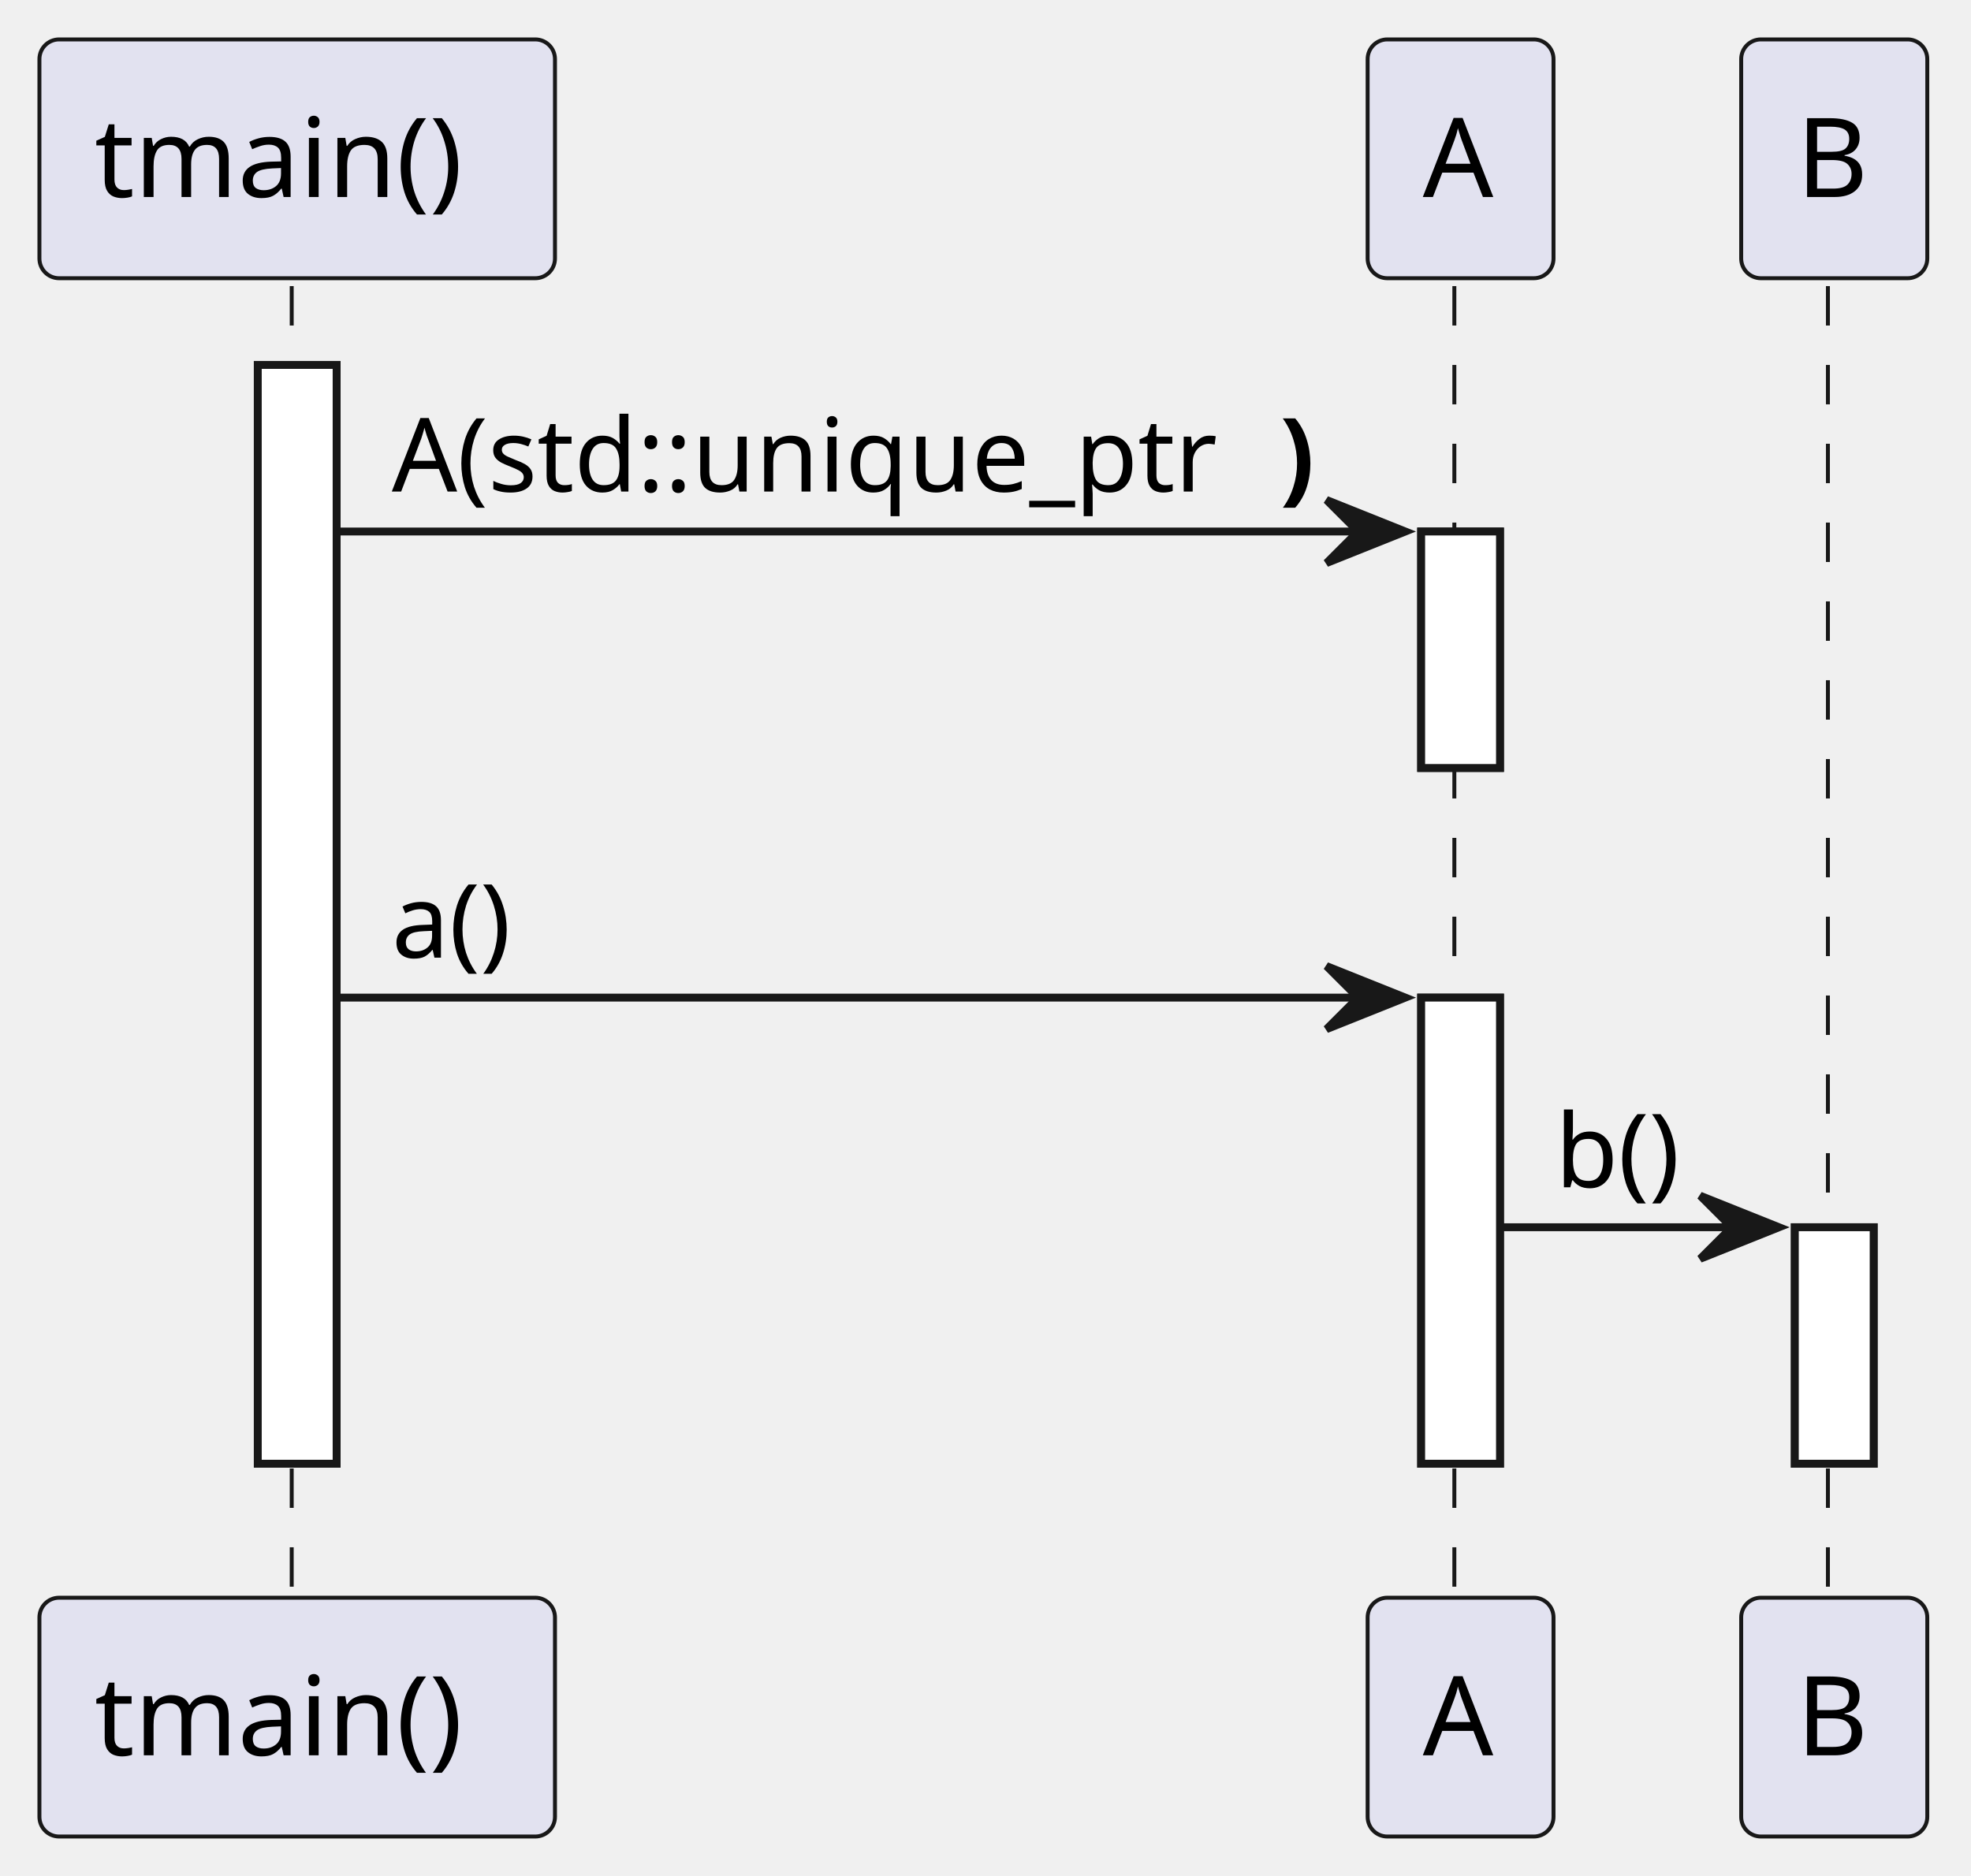
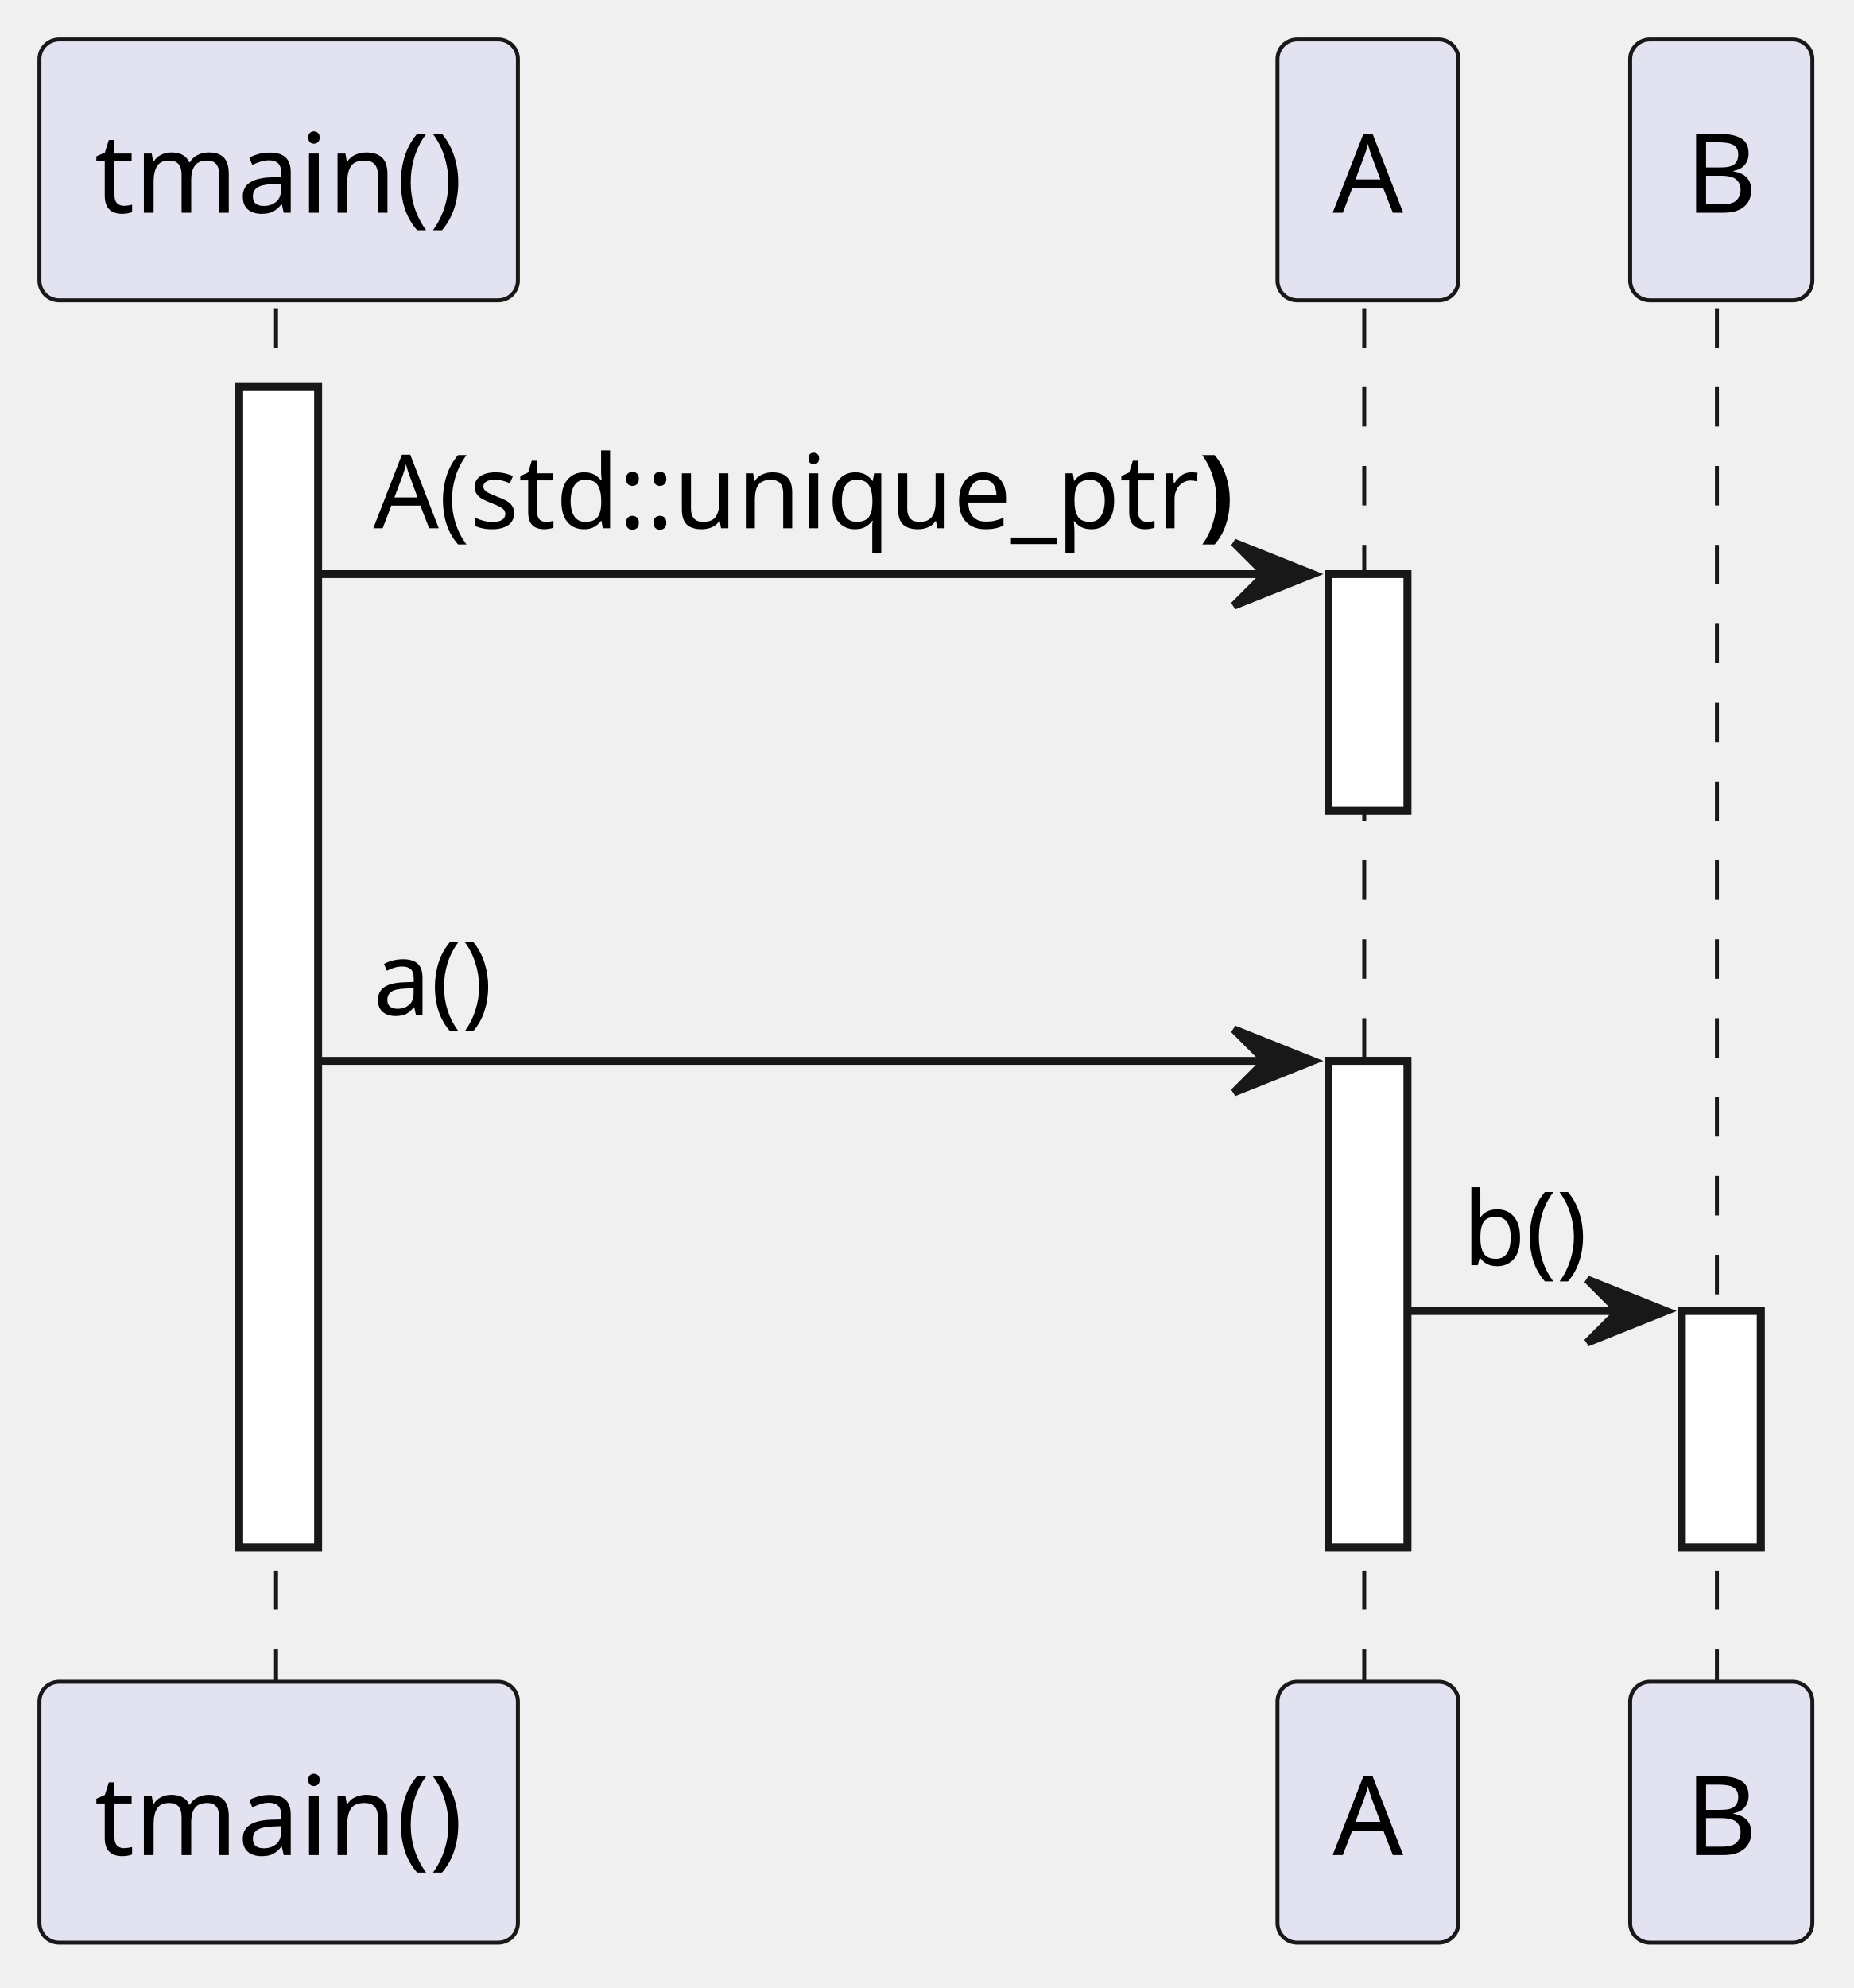
- <svg xmlns="http://www.w3.org/2000/svg" xmlns:xlink="http://www.w3.org/1999/xlink" contentStyleType="text/css" height="238px" preserveAspectRatio="none" style="width:250px;height:238px;background:#FFFFFF;" version="1.1" viewBox="0 0 250 238" width="250px" zoomAndPan="magnify">
+ <svg xmlns="http://www.w3.org/2000/svg" xmlns:xlink="http://www.w3.org/1999/xlink" contentStyleType="text/css" height="252px" preserveAspectRatio="none" style="width:235px;height:252px;background:#FFFFFF;" version="1.1" viewBox="0 0 235 252" width="235px" zoomAndPan="magnify">
  <defs>
    <style type="text/css">a:hover { text-decoration: underline; }</style>
  </defs>
  <g>
-     <rect fill="#FFFFFF" height="139.398" style="stroke:#181818;stroke-width:1.0;" width="10" x="32.696" y="46.297" />
-     <rect fill="#FFFFFF" height="30" style="stroke:#181818;stroke-width:1.0;" width="10" x="180.258" y="67.43" />
-     <rect fill="#FFFFFF" height="59.133" style="stroke:#181818;stroke-width:1.0;" width="10" x="180.258" y="126.562" />
-     <rect fill="#FFFFFF" height="30" style="stroke:#181818;stroke-width:1.0;" width="10" x="227.653" y="155.695" />
-     <line style="stroke:#181818;stroke-width:0.5;stroke-dasharray:5.0,5.0;" x1="37" x2="37" y1="36.297" y2="203.695" />
-     <line style="stroke:#181818;stroke-width:0.5;stroke-dasharray:5.0,5.0;" x1="184.469" x2="184.469" y1="36.297" y2="203.695" />
-     <line style="stroke:#181818;stroke-width:0.5;stroke-dasharray:5.0,5.0;" x1="231.851" x2="231.851" y1="36.297" y2="203.695" />
-     <a href="https://github.com/bkryza/clang-uml/blob/b08a00225bf1def25dad870fb749bd314b815e1c/tests/t20022/t20022.cc#L28" target="_top" title="tmain" xlink:actuate="onRequest" xlink:href="https://github.com/bkryza/clang-uml/blob/b08a00225bf1def25dad870fb749bd314b815e1c/tests/t20022/t20022.cc#L28" xlink:show="new" xlink:title="tmain" xlink:type="simple">
-       <rect fill="#E2E2F0" height="30.297" rx="2.5" ry="2.5" style="stroke:#181818;stroke-width:0.5;" width="65.393" x="5" y="5" />
-       <text fill="#000000" font-family="sans-serif" font-size="14" lengthAdjust="spacing" textLength="51.393" x="12" y="24.995">tmain()</text>
-       <rect fill="#E2E2F0" height="30.297" rx="2.5" ry="2.5" style="stroke:#181818;stroke-width:0.5;" width="65.393" x="5" y="202.695" />
-       <text fill="#000000" font-family="sans-serif" font-size="14" lengthAdjust="spacing" textLength="51.393" x="12" y="222.69">tmain()</text>
+     <rect fill="#FFFFFF" height="147.118" style="stroke:#181818;stroke-width:1.0;" width="10" x="30.331" y="49.068" />
+     <rect fill="#FFFFFF" height="30" style="stroke:#181818;stroke-width:1.0;" width="10" x="168.44" y="72.774" />
+     <rect fill="#FFFFFF" height="61.706" style="stroke:#181818;stroke-width:1.0;" width="10" x="168.44" y="134.48" />
+     <rect fill="#FFFFFF" height="30" style="stroke:#181818;stroke-width:1.0;" width="10" x="213.235" y="166.186" />
+     <line style="stroke:#181818;stroke-width:0.5;stroke-dasharray:5.0,5.0;" x1="35" x2="35" y1="39.068" y2="214.186" />
+     <line style="stroke:#181818;stroke-width:0.5;stroke-dasharray:5.0,5.0;" x1="172.967" x2="172.967" y1="39.068" y2="214.186" />
+     <line style="stroke:#181818;stroke-width:0.5;stroke-dasharray:5.0,5.0;" x1="217.685" x2="217.685" y1="39.068" y2="214.186" />
+     <a href="https://github.com/bkryza/clang-uml/blob/e5823c04ed4598572e04f7842350715f84690f3c/tests/t20022/t20022.cc#L28" target="_top" title="tmain" xlink:actuate="onRequest" xlink:href="https://github.com/bkryza/clang-uml/blob/e5823c04ed4598572e04f7842350715f84690f3c/tests/t20022/t20022.cc#L28" xlink:show="new" xlink:title="tmain" xlink:type="simple">
+       <rect fill="#E2E2F0" height="33.068" rx="2.5" ry="2.5" style="stroke:#181818;stroke-width:0.5;" width="60.662" x="5" y="5" />
+       <text fill="#000000" font-family="sans-serif" font-size="14" lengthAdjust="spacing" textLength="46.662" x="12" y="26.966">tmain()</text>
+       <rect fill="#E2E2F0" height="33.068" rx="2.5" ry="2.5" style="stroke:#181818;stroke-width:0.5;" width="60.662" x="5" y="213.186" />
+       <text fill="#000000" font-family="sans-serif" font-size="14" lengthAdjust="spacing" textLength="46.662" x="12" y="235.152">tmain()</text>
    </a>
-     <a href="https://github.com/bkryza/clang-uml/blob/b08a00225bf1def25dad870fb749bd314b815e1c/tests/t20022/t20022.cc#L7" target="_top" title="A" xlink:actuate="onRequest" xlink:href="https://github.com/bkryza/clang-uml/blob/b08a00225bf1def25dad870fb749bd314b815e1c/tests/t20022/t20022.cc#L7" xlink:show="new" xlink:title="A" xlink:type="simple">
-       <rect fill="#E2E2F0" height="30.297" rx="2.5" ry="2.5" style="stroke:#181818;stroke-width:0.5;" width="23.577" x="173.469" y="5" />
-       <text fill="#000000" font-family="sans-serif" font-size="14" lengthAdjust="spacing" textLength="9.577" x="180.469" y="24.995">A</text>
-       <rect fill="#E2E2F0" height="30.297" rx="2.5" ry="2.5" style="stroke:#181818;stroke-width:0.5;" width="23.577" x="173.469" y="202.695" />
-       <text fill="#000000" font-family="sans-serif" font-size="14" lengthAdjust="spacing" textLength="9.577" x="180.469" y="222.69">A</text>
+     <a href="https://github.com/bkryza/clang-uml/blob/e5823c04ed4598572e04f7842350715f84690f3c/tests/t20022/t20022.cc#L7" target="_top" title="A" xlink:actuate="onRequest" xlink:href="https://github.com/bkryza/clang-uml/blob/e5823c04ed4598572e04f7842350715f84690f3c/tests/t20022/t20022.cc#L7" xlink:show="new" xlink:title="A" xlink:type="simple">
+       <rect fill="#E2E2F0" height="33.068" rx="2.5" ry="2.5" style="stroke:#181818;stroke-width:0.5;" width="22.946" x="161.967" y="5" />
+       <text fill="#000000" font-family="sans-serif" font-size="14" lengthAdjust="spacing" textLength="8.946" x="168.967" y="26.966">A</text>
+       <rect fill="#E2E2F0" height="33.068" rx="2.5" ry="2.5" style="stroke:#181818;stroke-width:0.5;" width="22.946" x="161.967" y="213.186" />
+       <text fill="#000000" font-family="sans-serif" font-size="14" lengthAdjust="spacing" textLength="8.946" x="168.967" y="235.152">A</text>
    </a>
-     <a href="https://github.com/bkryza/clang-uml/blob/b08a00225bf1def25dad870fb749bd314b815e1c/tests/t20022/t20022.cc#L16" target="_top" title="B" xlink:actuate="onRequest" xlink:href="https://github.com/bkryza/clang-uml/blob/b08a00225bf1def25dad870fb749bd314b815e1c/tests/t20022/t20022.cc#L16" xlink:show="new" xlink:title="B" xlink:type="simple">
-       <rect fill="#E2E2F0" height="30.297" rx="2.5" ry="2.5" style="stroke:#181818;stroke-width:0.5;" width="23.605" x="220.851" y="5" />
-       <text fill="#000000" font-family="sans-serif" font-size="14" lengthAdjust="spacing" textLength="9.604" x="227.851" y="24.995">B</text>
-       <rect fill="#E2E2F0" height="30.297" rx="2.5" ry="2.5" style="stroke:#181818;stroke-width:0.5;" width="23.605" x="220.851" y="202.695" />
-       <text fill="#000000" font-family="sans-serif" font-size="14" lengthAdjust="spacing" textLength="9.604" x="227.851" y="222.69">B</text>
+     <a href="https://github.com/bkryza/clang-uml/blob/e5823c04ed4598572e04f7842350715f84690f3c/tests/t20022/t20022.cc#L16" target="_top" title="B" xlink:actuate="onRequest" xlink:href="https://github.com/bkryza/clang-uml/blob/e5823c04ed4598572e04f7842350715f84690f3c/tests/t20022/t20022.cc#L16" xlink:show="new" xlink:title="B" xlink:type="simple">
+       <rect fill="#E2E2F0" height="33.068" rx="2.5" ry="2.5" style="stroke:#181818;stroke-width:0.5;" width="23.1" x="206.685" y="5" />
+       <text fill="#000000" font-family="sans-serif" font-size="14" lengthAdjust="spacing" textLength="9.1" x="213.685" y="26.966">B</text>
+       <rect fill="#E2E2F0" height="33.068" rx="2.5" ry="2.5" style="stroke:#181818;stroke-width:0.5;" width="23.1" x="206.685" y="213.186" />
+       <text fill="#000000" font-family="sans-serif" font-size="14" lengthAdjust="spacing" textLength="9.1" x="213.685" y="235.152">B</text>
    </a>
-     <rect fill="#FFFFFF" height="139.398" style="stroke:#181818;stroke-width:1.0;" width="10" x="32.696" y="46.297" />
-     <rect fill="#FFFFFF" height="30" style="stroke:#181818;stroke-width:1.0;" width="10" x="180.258" y="67.43" />
-     <rect fill="#FFFFFF" height="59.133" style="stroke:#181818;stroke-width:1.0;" width="10" x="180.258" y="126.562" />
-     <rect fill="#FFFFFF" height="30" style="stroke:#181818;stroke-width:1.0;" width="10" x="227.653" y="155.695" />
-     <a href="https://github.com/bkryza/clang-uml/blob/b08a00225bf1def25dad870fb749bd314b815e1c/tests/t20022/t20022.cc#L30" target="_top" title="" xlink:actuate="onRequest" xlink:href="https://github.com/bkryza/clang-uml/blob/b08a00225bf1def25dad870fb749bd314b815e1c/tests/t20022/t20022.cc#L30" xlink:show="new" xlink:title="" xlink:type="simple">
-       <polygon fill="#181818" points="168.258,63.43,178.258,67.43,168.258,71.43,172.258,67.43" style="stroke:#181818;stroke-width:1.0;" />
-       <line style="stroke:#181818;stroke-width:1.0;" x1="42.696" x2="174.258" y1="67.43" y2="67.43" />
-       <text fill="#000000" font-family="sans-serif" font-size="13" lengthAdjust="spacing" textLength="112.62" x="49.696" y="62.364">A(std::unique_ptr</text>
-       <text fill="#000000" font-family="sans-serif" font-size="13" font-weight="bold" lengthAdjust="spacing" textLength="5.941" x="162.316" y="62.364">)</text>
+     <rect fill="#FFFFFF" height="147.118" style="stroke:#181818;stroke-width:1.0;" width="10" x="30.331" y="49.068" />
+     <rect fill="#FFFFFF" height="30" style="stroke:#181818;stroke-width:1.0;" width="10" x="168.44" y="72.774" />
+     <rect fill="#FFFFFF" height="61.706" style="stroke:#181818;stroke-width:1.0;" width="10" x="168.44" y="134.48" />
+     <rect fill="#FFFFFF" height="30" style="stroke:#181818;stroke-width:1.0;" width="10" x="213.235" y="166.186" />
+     <a href="https://github.com/bkryza/clang-uml/blob/e5823c04ed4598572e04f7842350715f84690f3c/tests/t20022/t20022.cc#L30" target="_top" title="" xlink:actuate="onRequest" xlink:href="https://github.com/bkryza/clang-uml/blob/e5823c04ed4598572e04f7842350715f84690f3c/tests/t20022/t20022.cc#L30" xlink:show="new" xlink:title="" xlink:type="simple">
+       <polygon fill="#181818" points="156.44,68.774,166.44,72.774,156.44,76.774,160.44,72.774" style="stroke:#181818;stroke-width:1.0;" />
+       <line style="stroke:#181818;stroke-width:1.0;" x1="40.331" x2="162.44" y1="72.774" y2="72.774" />
+       <text fill="#000000" font-family="sans-serif" font-size="13" lengthAdjust="spacing" textLength="104.702" x="47.331" y="66.965">A(std::unique_ptr</text>
+       <text fill="#000000" font-family="sans-serif" font-size="13" font-weight="bold" lengthAdjust="spacing" textLength="4.407" x="152.033" y="66.965">)</text>
    </a>
-     <a href="https://github.com/bkryza/clang-uml/blob/b08a00225bf1def25dad870fb749bd314b815e1c/tests/t20022/t20022.cc#L32" target="_top" title="" xlink:actuate="onRequest" xlink:href="https://github.com/bkryza/clang-uml/blob/b08a00225bf1def25dad870fb749bd314b815e1c/tests/t20022/t20022.cc#L32" xlink:show="new" xlink:title="" xlink:type="simple">
-       <polygon fill="#181818" points="168.258,122.562,178.258,126.562,168.258,130.562,172.258,126.562" style="stroke:#181818;stroke-width:1.0;" />
-       <line style="stroke:#181818;stroke-width:1.0;" x1="42.696" x2="174.258" y1="126.562" y2="126.562" />
-       <text fill="#000000" font-family="sans-serif" font-size="13" lengthAdjust="spacing" textLength="18.11" x="49.696" y="121.497">a()</text>
+     <a href="https://github.com/bkryza/clang-uml/blob/e5823c04ed4598572e04f7842350715f84690f3c/tests/t20022/t20022.cc#L32" target="_top" title="" xlink:actuate="onRequest" xlink:href="https://github.com/bkryza/clang-uml/blob/e5823c04ed4598572e04f7842350715f84690f3c/tests/t20022/t20022.cc#L32" xlink:show="new" xlink:title="" xlink:type="simple">
+       <polygon fill="#181818" points="156.44,130.48,166.44,134.48,156.44,138.48,160.44,134.48" style="stroke:#181818;stroke-width:1.0;" />
+       <line style="stroke:#181818;stroke-width:1.0;" x1="40.331" x2="162.44" y1="134.48" y2="134.48" />
+       <text fill="#000000" font-family="sans-serif" font-size="13" lengthAdjust="spacing" textLength="15.093" x="47.331" y="128.671">a()</text>
    </a>
-     <a href="https://github.com/bkryza/clang-uml/blob/b08a00225bf1def25dad870fb749bd314b815e1c/tests/t20022/t20022.cc#L26" target="_top" title="" xlink:actuate="onRequest" xlink:href="https://github.com/bkryza/clang-uml/blob/b08a00225bf1def25dad870fb749bd314b815e1c/tests/t20022/t20022.cc#L26" xlink:show="new" xlink:title="" xlink:type="simple">
-       <polygon fill="#181818" points="215.653,151.695,225.653,155.695,215.653,159.695,219.653,155.695" style="stroke:#181818;stroke-width:1.0;" />
-       <line style="stroke:#181818;stroke-width:1.0;" x1="190.258" x2="221.653" y1="155.695" y2="155.695" />
-       <text fill="#000000" font-family="sans-serif" font-size="13" lengthAdjust="spacing" textLength="18.395" x="197.258" y="150.629">b()</text>
+     <a href="https://github.com/bkryza/clang-uml/blob/e5823c04ed4598572e04f7842350715f84690f3c/tests/t20022/t20022.cc#L26" target="_top" title="" xlink:actuate="onRequest" xlink:href="https://github.com/bkryza/clang-uml/blob/e5823c04ed4598572e04f7842350715f84690f3c/tests/t20022/t20022.cc#L26" xlink:show="new" xlink:title="" xlink:type="simple">
+       <polygon fill="#181818" points="201.235,162.186,211.235,166.186,201.235,170.186,205.235,166.186" style="stroke:#181818;stroke-width:1.0;" />
+       <line style="stroke:#181818;stroke-width:1.0;" x1="178.44" x2="207.235" y1="166.186" y2="166.186" />
+       <text fill="#000000" font-family="sans-serif" font-size="13" lengthAdjust="spacing" textLength="15.795" x="185.44" y="160.377">b()</text>
    </a>
  </g>
</svg>
